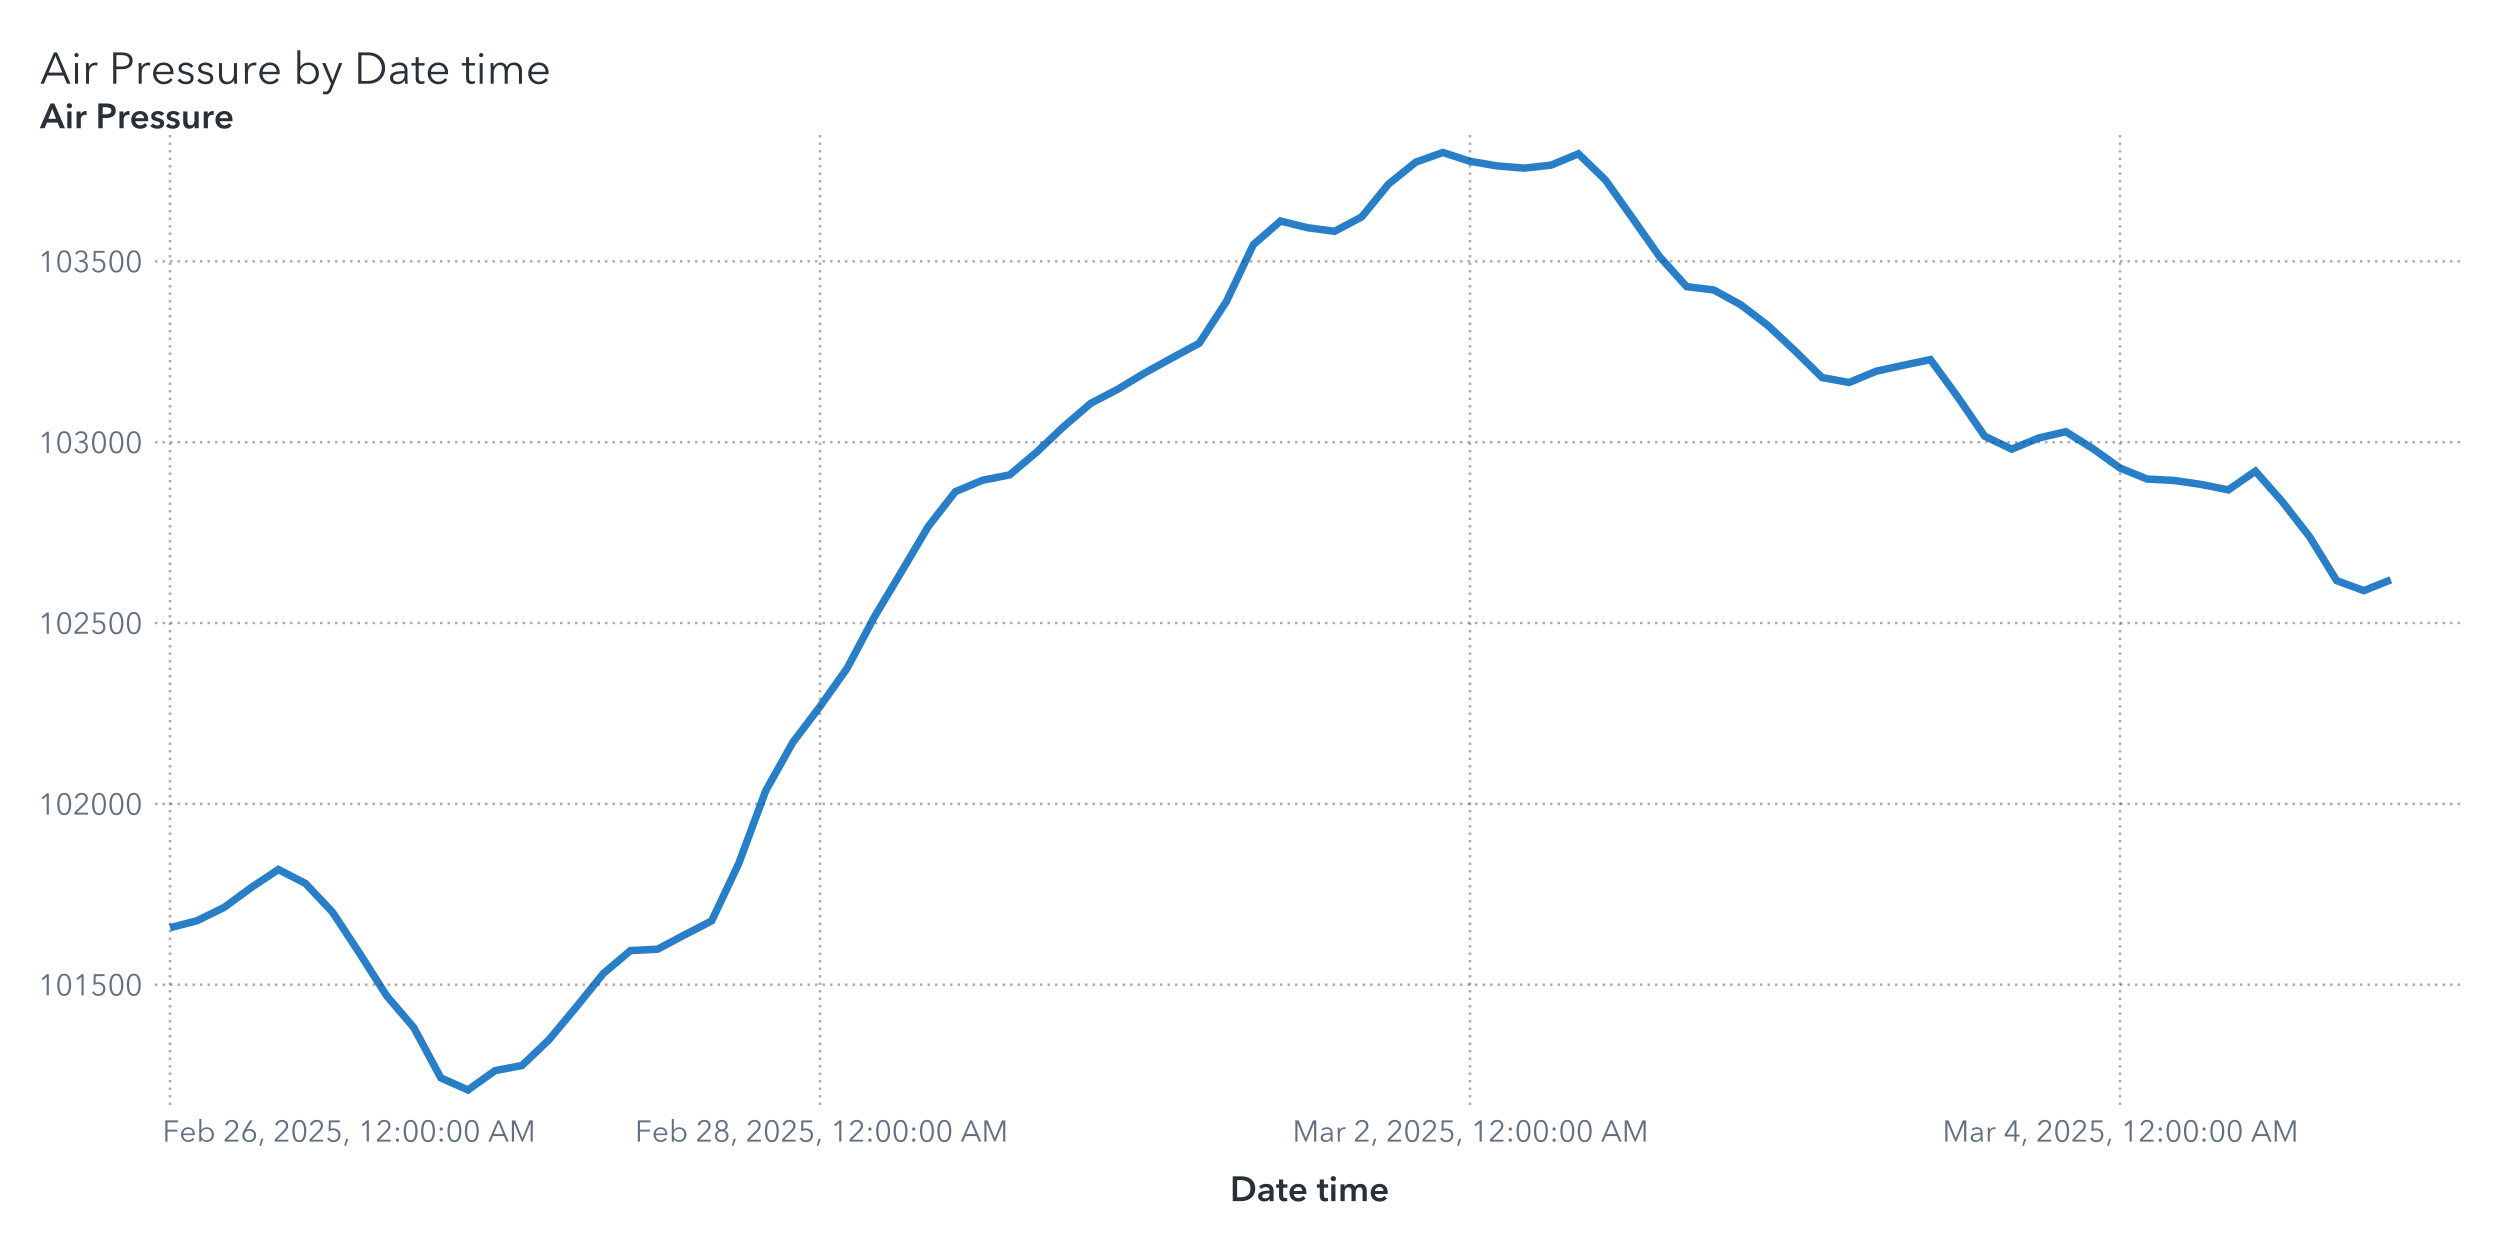
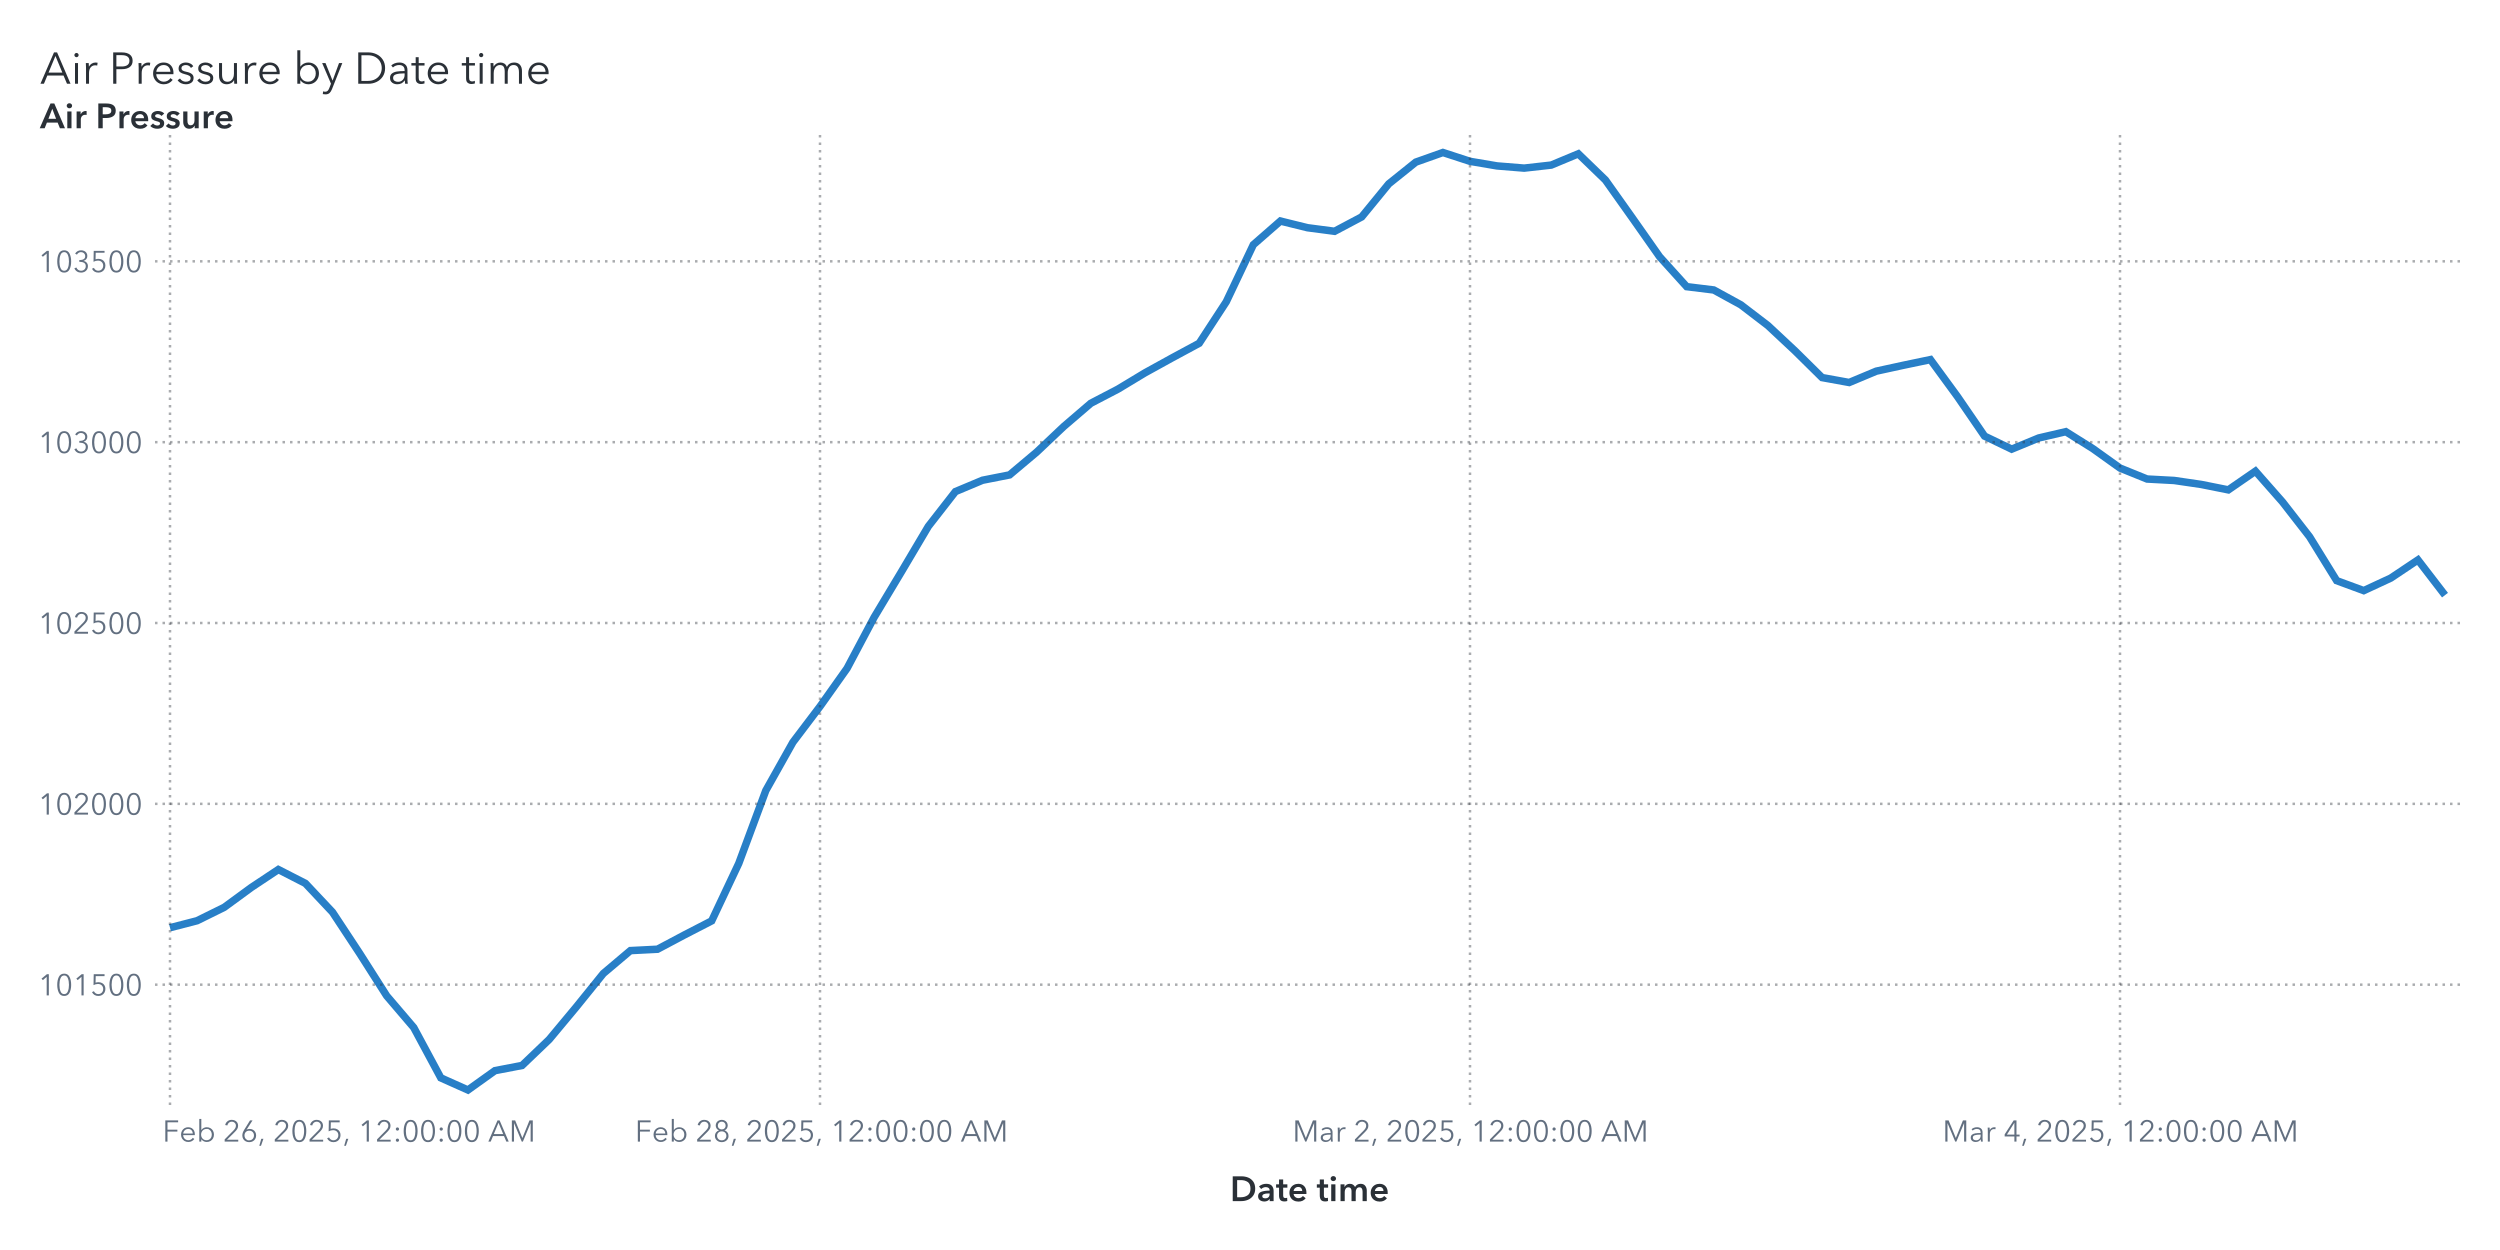
<svg xmlns="http://www.w3.org/2000/svg" xmlns:xlink="http://www.w3.org/1999/xlink" version="1.1" width="1000" height="500" viewBox="0 0 1000 500">
  <rect x="0" y="0" width="1000" height="500" fill="#ffffff">
</rect>
  <g>
    <rect x="0" y="0" rx="5" ry="5" width="1000.0" height="500.0" fill="#ffffff" opacity="0">
</rect>
    <rect x="0" y="0" rx="5" ry="5" width="1000.0" height="500.0" fill="#ffffff" opacity="0">
</rect>
    <rect x="0" y="0" rx="5" ry="5" width="1000.0" height="500.0" fill="#ffffff" opacity="0">
</rect>
    <rect x="0" y="0" rx="5" ry="5" width="1000.0" height="500.0" fill="#ffffff" opacity="0">
</rect>
    <g transform=" translate(16.0 -462.0)">
      <g transform="">
        <g fill="#2a3037" stroke="#2a3037" transform="translate(0 495.5) scale(0.0177 -0.0177)">
          <defs>
            <path id="g65/TT0" d="M89.0 0 L10.0 0 L316.0 708.0 L386.0 708.0 L690.0 0 L610.0 0 L532.0 186.0 L166.0 186.0 L89.0 0Z M193.0 252.0 L505.0 252.0 L349.0 628.0 L193.0 252.0Z">
</path>
          </defs>
          <use x="0" y="0" xlink:href="#g65/TT0" />
          <defs>
            <path id="g105/TT0" d="M125.0 600.0Q 106.0,600.0  91.5,614.0 T 77.0,648.0 Q 77.0,668.0  91.5,682.0 T 125.0,696.0 Q 144.0,696.0  158.5,682.0 T 173.0,648.0 Q 173.0,628.0  158.5,614.0 T 125.0,600.0 Z M159.0 0 L91.0 0 L91.0 468.0 L159.0 468.0 L159.0 0Z">
</path>
          </defs>
          <use x="700.0" y="0" xlink:href="#g105/TT0" />
          <defs>
            <path id="g114/TT0" d="M86.0 468.0 L151.0 468.0Q 155.0,418.0  155.0,388.0  L157.0 388.0Q 177.0,429.0  217.5,454.5 T 307.0,480.0 Q 334.0,480.0  352.0,475.0  L343.0 411.0Q 337.0,413.0  322.5,415.0 T 295.0,417.0 Q 236.0,417.0  197.0,372.5 T 158.0,240.0  L158.0 0 L90.0 0 L90.0 365.0Q 90.0,425.0  86.0,468.0 Z">
</path>
          </defs>
          <use x="950.0" y="0" xlink:href="#g114/TT0" />
          <defs>
            <path id="g80/TT0" d="M294.0 708.0Q 405.0,708.0  469.0,660.0 T 533.0,519.0 Q 533.0,426.0  468.0,377.5 T 292.0,329.0  L166.0 329.0 L166.0 0 L94.0 0 L94.0 708.0 L294.0 708.0Z M288.0 390.0Q 372.0,390.0  416.5,423.0 T 461.0,519.0 Q 461.0,583.0  416.5,614.5 T 288.0,646.0  L166.0 646.0 L166.0 390.0 L288.0 390.0Z">
</path>
          </defs>
          <use x="1560.0" y="0" xlink:href="#g80/TT0" />
          <use x="2140.0" y="0" xlink:href="#g114/TT0" />
          <defs>
            <path id="g101/TT0" d="M515.0 216.0 L127.0 216.0Q 128.0,169.0  150.5,130.5 T 212.0,69.0 T 298.0,46.0 Q 347.0,46.0  387.0,69.5 T 448.0,127.0  L499.0 87.0Q 421.0,-12.0  298.0,-12.0 Q 229.0,-12.0  174.0,20.0 T 87.5,108.0 T 56.0,234.0 Q 56.0,303.0  87.0,359.5 T 172.0,448.0 T 292.0,480.0 Q 363.0,480.0  413.5,449.5 T 490.0,366.0 T 516.0,248.0 Q 516.0,228.0  515.0,216.0 Z M292.0 423.0Q 248.0,423.0  211.5,402.0 T 153.0,345.5 T 128.0,270.0  L447.0 270.0Q 444.0,338.0  403.5,380.5 T 292.0,423.0 Z">
</path>
          </defs>
          <use x="2500.0" y="0" xlink:href="#g101/TT0" />
          <defs>
            <path id="g115/TT0" d="M224.0 423.0Q 183.0,423.0  154.0,404.5 T 125.0,350.0 Q 125.0,318.0  151.0,300.0 T 237.0,270.0 Q 320.0,253.0  359.5,220.0 T 399.0,133.0 Q 399.0,59.0  347.5,23.5 T 223.0,-12.0 Q 167.0,-12.0  118.0,11.0 T 38.0,79.0  L92.0 119.0Q 111.0,87.0  146.5,66.5 T 222.0,46.0 Q 270.0,46.0  301.0,65.5 T 332.0,128.0 Q 332.0,163.0  299.5,182.0 T 194.0,218.0 Q 136.0,232.0  98.0,258.5 T 60.0,344.0 Q 60.0,411.0  108.5,445.5 T 227.0,480.0 Q 277.0,480.0  323.0,457.5 T 391.0,396.0  L339.0 357.0Q 324.0,387.0  293.0,405.0 T 224.0,423.0 Z">
</path>
          </defs>
          <use x="3072.0" y="0" xlink:href="#g115/TT0" />
          <use x="3516.0" y="0" xlink:href="#g115/TT0" />
          <defs>
            <path id="g117/TT0" d="M426.0 80.0 L424.0 80.0Q 405.0,40.0  359.5,14.0 T 264.0,-12.0 Q 177.0,-12.0  131.5,40.0 T 86.0,181.0  L86.0 468.0 L154.0 468.0 L154.0 209.0Q 154.0,130.0  182.5,87.5 T 281.0,45.0 Q 319.0,45.0  351.0,65.5 T 403.0,127.0 T 423.0,228.0  L423.0 468.0 L491.0 468.0 L491.0 103.0Q 491.0,43.0  495.0,0  L430.0 0Q 426.0,50.0  426.0,80.0 Z">
</path>
          </defs>
          <use x="3960.0" y="0" xlink:href="#g117/TT0" />
          <use x="4541.0" y="0" xlink:href="#g114/TT0" />
          <use x="4901.0" y="0" xlink:href="#g101/TT0" />
          <defs>
            <path id="g98/TT0" d="M160.0 0 L92.0 0 L92.0 756.0 L160.0 756.0 L160.0 387.0 L162.0 387.0Q 191.0,431.0  239.0,455.5 T 339.0,480.0 Q 410.0,480.0  465.5,447.5 T 551.0,359.0 T 581.0,234.0 Q 581.0,165.0  551.0,109.0 T 465.5,20.5 T 339.0,-12.0 Q 287.0,-12.0  239.0,12.0 T 162.0,79.0  L160.0 79.0 L160.0 0Z M332.0 423.0Q 280.0,423.0  239.0,398.0 T 175.0,330.0 T 152.0,234.0 Q 152.0,181.0  175.0,138.0 T 239.0,70.5 T 332.0,46.0 Q 387.0,46.0  427.0,71.0 T 488.0,138.5 T 509.0,234.0 Q 509.0,287.0  488.0,330.0 T 427.0,398.0 T 387.0,423.0 Z">
</path>
          </defs>
          <use x="5723.0" y="0" xlink:href="#g98/TT0" />
          <defs>
            <path id="g121/TT0" d="M253.0 73.0 L398.0 468.0 L472.0 468.0 L239.0 -121.0Q 216.0,-180.0  182.5,-210.0 T 92.0,-240.0 Q 61.0,-240.0  31.0,-234.0  L38.0 -172.0Q 62.0,-180.0  88.0,-180.0 Q 121.0,-180.0  141.5,-159.5 T 178.0,-97.0  L216.0 1.0 L16.0 468.0 L92.0 468.0 L251.0 73.0 L253.0 73.0Z">
</path>
          </defs>
          <use x="6360.0" y="0" xlink:href="#g121/TT0" />
          <defs>
            <path id="g68/TT0" d="M329.0 708.0Q 421.0,708.0  507.0,667.5 T 647.0,546.5 T 701.0,354.0 Q 701.0,242.0  647.0,161.5 T 507.0,40.5 T 329.0,0  L94.0 0 L94.0 708.0 L329.0 708.0Z M309.0 64.0Q 411.0,64.0  482.5,105.0 T 589.5,212.0 T 625.0,354.0 Q 625.0,430.0  589.5,496.0 T 482.5,603.0 T 309.0,644.0  L166.0 644.0 L166.0 64.0 L309.0 64.0Z">
</path>
          </defs>
          <use x="7098.0" y="0" xlink:href="#g68/TT0" />
          <defs>
            <path id="g97/TT0" d="M260.0 423.0Q 220.0,423.0  183.0,408.0 T 121.0,368.0  L83.0 413.0Q 113.0,443.0  161.0,461.5 T 267.0,480.0 Q 347.0,480.0  398.0,436.0 T 449.0,310.0  L449.0 105.0Q 449.0,42.0  457.0,0  L396.0 0Q 389.0,40.0  389.0,76.0  L387.0 76.0Q 355.0,30.0  314.5,9.0 T 217.0,-12.0 Q 178.0,-12.0  141.0,2.5 T 79.5,49.0 T 55.0,130.0 Q 55.0,198.0  99.0,232.0 T 212.5,276.5 T 385.0,287.0  L385.0 302.0Q 385.0,362.0  353.0,392.5 T 260.0,423.0 Z M125.0 133.0Q 125.0,87.0  157.0,65.5 T 235.0,44.0 Q 304.0,44.0  344.5,89.0 T 385.0,199.0  L385.0 234.0 L365.0 234.0Q 259.0,234.0  192.0,213.5 T 125.0,133.0 Z">
</path>
          </defs>
          <use x="7855.0" y="0" xlink:href="#g97/TT0" />
          <defs>
            <path id="g116/TT0" d="M169.0 411.0 L169.0 138.0Q 169.0,89.0  187.0,70.5 T 239.0,52.0 Q 268.0,52.0  298.0,67.0  L301.0 8.0Q 264.0,-6.0  221.0,-6.0 Q 173.0,-6.0  137.0,22.0 T 101.0,119.0  L101.0 411.0 L4.0 411.0 L4.0 468.0 L101.0 468.0 L101.0 600.0 L169.0 600.0 L169.0 468.0 L301.0 468.0 L301.0 411.0 L169.0 411.0Z">
</path>
          </defs>
          <use x="8389.0" y="0" xlink:href="#g116/TT0" />
          <use x="8706.0" y="0" xlink:href="#g101/TT0" />
          <use x="9528.0" y="0" xlink:href="#g116/TT0" />
          <use x="9845.0" y="0" xlink:href="#g105/TT0" />
          <defs>
            <path id="g109/TT0" d="M311.0 480.0Q 356.0,480.0  395.0,458.0 T 455.0,381.0 Q 479.0,429.0  521.0,454.5 T 619.0,480.0 Q 706.0,480.0  751.5,428.0 T 797.0,287.0  L797.0 0 L729.0 0 L729.0 259.0Q 729.0,423.0  608.0,423.0 Q 540.0,423.0  507.5,372.5 T 475.0,249.0  L475.0 0 L407.0 0 L407.0 273.0Q 407.0,347.0  382.5,385.0 T 294.0,423.0 Q 260.0,423.0  228.5,402.5 T 177.5,340.5 T 158.0,240.0  L158.0 0 L90.0 0 L90.0 365.0Q 90.0,425.0  86.0,468.0  L151.0 468.0Q 155.0,418.0  155.0,388.0  L157.0 388.0Q 178.0,429.0  219.5,454.5 T 311.0,480.0 Z">
</path>
          </defs>
          <use x="10095.0" y="0" xlink:href="#g109/TT0" />
          <use x="10978.0" y="0" xlink:href="#g101/TT0" />
        </g>
        <text x="0" y="495.5" font-size="13.3pt" font-family="Avenir Next for SAS" fill="#2a3037" opacity="0">
Air Pressure by Date time</text>
      </g>
    </g>
    <g transform=" translate(16.0 -16.0)">
      <defs>
        <clipPath id="ClipPath0">
          <rect x="46" y="68" width="925" height="390">
</rect>
        </clipPath>
      </defs>
      <g clip-path="url(#ClipPath0)">
        <defs>
          <clipPath id="ClipPath1">
            <rect x="46" y="70" width="923" height="388">
</rect>
          </clipPath>
        </defs>
        <g clip-path="url(#ClipPath1)">
-           <polyline id="Polyline_6" points="52.0,387.09  62.83,384.29  73.67,378.94  84.5,371.01  95.33,363.81  106.17,369.36  117.0,380.87  127.83,397.3  138.67,414.33  149.5,427.02  160.33,447.15  171.17,452.0  182.0,444.26  192.83,442.18  203.67,431.8  214.5,418.8  225.33,405.4  236.17,396.24  247.0,395.69  257.83,389.94  268.67,384.35  279.5,361.38  290.33,332.21  301.17,312.89  312.0,298.59  322.83,283.33  333.67,262.89  344.5,244.83  355.33,226.55  366.17,212.64  377.0,208.1  387.83,205.96  398.67,196.84  409.5,186.6  420.33,177.31  431.17,171.66  442.0,165.13  452.83,159.16  463.67,153.31  474.5,136.72  485.33,113.89  496.17,104.42  507.0,107.09  517.83,108.52  528.67,102.77  539.5,89.54  550.33,80.85  561.17,77.0  572.0,80.53  582.83,82.37  593.67,83.25  604.5,82.03  615.33,77.52  626.17,88.01  637.0,103.26  647.83,118.67  658.67,130.66  669.5,131.99  680.33,137.92  691.17,146.22  702.0,156.34  712.83,167.03  723.67,169.0  734.5,164.47  745.33,162.11  756.17,159.84  767.0,174.65  777.83,190.45  788.67,195.66  799.5,191.19  810.33,188.67  821.17,195.47  832.0,203.22  842.83,207.61  853.67,208.19  864.5,209.78  875.33,211.95  886.17,204.47  897.0,216.77  907.83,230.7  918.67,248.26  929.5,252.25  940.33,247.93 " fill="none" stroke="#287fc7" stroke-width="3.0">
+           <polyline id="Polyline_6" points="52.0,387.09  62.83,384.29  73.67,378.94  84.5,371.01  95.33,363.81  106.17,369.36  117.0,380.87  127.83,397.3  138.67,414.33  149.5,427.02  160.33,447.15  171.17,452.0  182.0,444.26  192.83,442.18  203.67,431.8  214.5,418.8  225.33,405.4  236.17,396.24  247.0,395.69  257.83,389.94  268.67,384.35  279.5,361.38  290.33,332.21  301.17,312.89  312.0,298.59  322.83,283.33  333.67,262.89  344.5,244.83  355.33,226.55  366.17,212.64  377.0,208.1  387.83,205.96  398.67,196.84  409.5,186.6  420.33,177.31  431.17,171.66  442.0,165.13  452.83,159.16  463.67,153.31  474.5,136.72  485.33,113.89  496.17,104.42  507.0,107.09  517.83,108.52  528.67,102.77  539.5,89.54  550.33,80.85  561.17,77.0  572.0,80.53  582.83,82.37  593.67,83.25  604.5,82.03  615.33,77.52  626.17,88.01  637.0,103.26  647.83,118.67  658.67,130.66  669.5,131.99  680.33,137.92  691.17,146.22  702.0,156.34  712.83,167.03  723.67,169.0  734.5,164.47  745.33,162.11  756.17,159.84  767.0,174.65  777.83,190.45  788.67,195.66  799.5,191.19  810.33,188.67  821.17,195.47  832.0,203.22  842.83,207.61  853.67,208.19  864.5,209.78  875.33,211.95  886.17,204.47  897.0,216.77  907.83,230.7  918.67,248.26  929.5,252.25  940.33,247.22  951.17,239.97  962.0,254.06 " fill="none" stroke="#287fc7" stroke-width="3.0">
</polyline>
        </g>
        <path d="M46.0 409.87L969.0 409.87" stroke="#2a3037" stroke-dasharray="1,2" fill="none" opacity="0.4">
</path>
        <path d="M46.0 337.54L969.0 337.54" stroke="#2a3037" stroke-dasharray="1,2" fill="none" opacity="0.4">
</path>
        <path d="M46.0 265.2L969.0 265.2" stroke="#2a3037" stroke-dasharray="1,2" fill="none" opacity="0.4">
</path>
        <path d="M46.0 192.87L969.0 192.87" stroke="#2a3037" stroke-dasharray="1,2" fill="none" opacity="0.4">
</path>
        <path d="M46.0 120.53L969.0 120.53" stroke="#2a3037" stroke-dasharray="1,2" fill="none" opacity="0.4">
</path>
        <path d="M52.0 458.0L52.0 70.0" stroke="#2a3037" stroke-dasharray="1,2" fill="none" opacity="0.4">
</path>
        <path d="M312.0 458.0L312.0 70.0" stroke="#2a3037" stroke-dasharray="1,2" fill="none" opacity="0.4">
</path>
        <path d="M572.0 458.0L572.0 70.0" stroke="#2a3037" stroke-dasharray="1,2" fill="none" opacity="0.4">
</path>
        <path d="M832.0 458.0L832.0 70.0" stroke="#2a3037" stroke-dasharray="1,2" fill="none" opacity="0.4">
</path>
      </g>
      <defs>
        <clipPath id="ClipPath2">
          <rect x="0" y="71" width="46" height="387">
</rect>
        </clipPath>
      </defs>
      <g clip-path="url(#ClipPath2)">
        <g fill="#626f80" stroke="#626f80" transform="translate(-0.76 414.17) scale(0.012 -0.012)">
          <defs>
            <path id="g49/TT0" d="M358.0 0 L286.0 0 L286.0 619.0 L158.0 510.0 L114.0 560.0 L294.0 708.0 L358.0 708.0 L358.0 0Z">
</path>
          </defs>
          <use x="0" y="0" xlink:href="#g49/TT0" />
          <defs>
            <path id="g48/TT0" d="M522.0 353.0Q 522.0,195.0  467.0,88.5 T 290.0,-18.0 Q 167.0,-18.0  112.5,88.5 T 58.0,353.0 Q 58.0,512.0  112.5,619.0 T 290.0,726.0 Q 412.0,726.0  467.0,618.5 T 522.0,353.0 Z M131.0 353.0Q 131.0,226.0  167.5,135.0 T 290.0,44.0 Q 375.0,44.0  412.0,135.5 T 449.0,353.0 Q 449.0,480.0  412.0,572.5 T 290.0,665.0 Q 204.0,665.0  167.5,573.0 T 131.0,353.0 Z">
</path>
          </defs>
          <use x="580.0" y="0" xlink:href="#g48/TT0" />
          <use x="1160.0" y="0" xlink:href="#g49/TT0" />
          <defs>
            <path id="g53/TT0" d="M180.0 644.0 L175.0 425.0Q 219.0,441.0  273.0,441.0 Q 339.0,441.0  391.5,413.0 T 473.5,334.5 T 503.0,219.0 Q 503.0,151.0  473.5,97.0 T 390.5,12.5 T 268.0,-18.0 Q 194.0,-18.0  140.0,16.0 T 56.0,111.0  L121.0 140.0Q 140.0,96.0  179.0,70.0 T 264.0,44.0 Q 311.0,44.0  349.0,66.0 T 408.5,126.5 T 430.0,212.0 Q 430.0,289.0  380.5,335.5 T 254.0,382.0 Q 180.0,382.0  107.0,343.0  L114.0 708.0 L475.0 708.0 L475.0 644.0 L180.0 644.0Z">
</path>
          </defs>
          <use x="1740.0" y="0" xlink:href="#g53/TT0" />
          <use x="2320.0" y="0" xlink:href="#g48/TT0" />
          <use x="2900.0" y="0" xlink:href="#g48/TT0" />
        </g>
-         <text id="Text_91" x="41.0" y="414.17" font-size="9.0pt" font-family="Avenir Next for SAS" fill="#626f80" text-anchor="end" opacity="0">
+         <text id="Text_93" x="41.0" y="414.17" font-size="9.0pt" font-family="Avenir Next for SAS" fill="#626f80" text-anchor="end" opacity="0">
101500</text>
        <g fill="#626f80" stroke="#626f80" transform="translate(-0.76 341.84) scale(0.012 -0.012)">
          <use x="0" y="0" xlink:href="#g49/TT0" />
          <use x="580.0" y="0" xlink:href="#g48/TT0" />
          <defs>
            <path id="g50/TT0" d="M51.0 0 L51.0 75.0 L341.0 368.0Q 380.0,408.0  403.0,447.0 T 426.0,530.0 Q 426.0,590.0  385.5,627.5 T 286.0,665.0 Q 230.0,665.0  191.0,630.0 T 140.0,539.0  L69.0 553.0Q 84.0,629.0  144.0,677.5 T 286.0,726.0 Q 344.0,726.0  392.5,703.5 T 470.0,637.0 T 499.0,531.0 Q 499.0,469.0  470.0,421.5 T 384.0,317.0  L129.0 64.0 L504.0 64.0 L504.0 0 L51.0 0Z">
</path>
          </defs>
          <use x="1160.0" y="0" xlink:href="#g50/TT0" />
          <use x="1740.0" y="0" xlink:href="#g48/TT0" />
          <use x="2320.0" y="0" xlink:href="#g48/TT0" />
          <use x="2900.0" y="0" xlink:href="#g48/TT0" />
        </g>
-         <text id="Text_92" x="41.0" y="341.84" font-size="9.0pt" font-family="Avenir Next for SAS" fill="#626f80" text-anchor="end" opacity="0">
+         <text id="Text_94" x="41.0" y="341.84" font-size="9.0pt" font-family="Avenir Next for SAS" fill="#626f80" text-anchor="end" opacity="0">
102000</text>
        <g fill="#626f80" stroke="#626f80" transform="translate(-0.76 269.5) scale(0.012 -0.012)">
          <use x="0" y="0" xlink:href="#g49/TT0" />
          <use x="580.0" y="0" xlink:href="#g48/TT0" />
          <use x="1160.0" y="0" xlink:href="#g50/TT0" />
          <use x="1740.0" y="0" xlink:href="#g53/TT0" />
          <use x="2320.0" y="0" xlink:href="#g48/TT0" />
          <use x="2900.0" y="0" xlink:href="#g48/TT0" />
        </g>
-         <text id="Text_93" x="41.0" y="269.5" font-size="9.0pt" font-family="Avenir Next for SAS" fill="#626f80" text-anchor="end" opacity="0">
+         <text id="Text_95" x="41.0" y="269.5" font-size="9.0pt" font-family="Avenir Next for SAS" fill="#626f80" text-anchor="end" opacity="0">
102500</text>
        <g fill="#626f80" stroke="#626f80" transform="translate(-0.76 197.17) scale(0.012 -0.012)">
          <use x="0" y="0" xlink:href="#g49/TT0" />
          <use x="580.0" y="0" xlink:href="#g48/TT0" />
          <defs>
            <path id="g51/TT0" d="M245.0 402.0Q 319.0,402.0  364.5,433.5 T 410.0,532.0 Q 410.0,590.0  369.0,627.5 T 270.0,665.0 Q 226.0,665.0  191.0,643.5 T 135.0,582.0  L74.0 614.0Q 106.0,670.0  157.0,698.0 T 274.0,726.0 Q 331.0,726.0  378.0,703.5 T 453.0,638.0 T 481.0,536.0 Q 481.0,475.0  446.5,432.0 T 358.0,374.0  L358.0 372.0Q 421.0,359.0  461.0,312.0 T 501.0,196.0 Q 501.0,131.0  470.0,82.5 T 387.0,8.0 T 273.0,-18.0 Q 196.0,-18.0  137.5,19.5 T 49.0,127.0  L117.0 152.0Q 135.0,102.0  177.0,73.0 T 273.0,44.0 Q 314.0,44.0  350.0,62.5 T 407.5,115.5 T 429.0,196.0 Q 429.0,271.0  376.0,305.5 T 245.0,340.0  L214.0 340.0 L214.0 402.0 L245.0 402.0Z">
</path>
          </defs>
          <use x="1160.0" y="0" xlink:href="#g51/TT0" />
          <use x="1740.0" y="0" xlink:href="#g48/TT0" />
          <use x="2320.0" y="0" xlink:href="#g48/TT0" />
          <use x="2900.0" y="0" xlink:href="#g48/TT0" />
        </g>
-         <text id="Text_94" x="41.0" y="197.17" font-size="9.0pt" font-family="Avenir Next for SAS" fill="#626f80" text-anchor="end" opacity="0">
+         <text id="Text_96" x="41.0" y="197.17" font-size="9.0pt" font-family="Avenir Next for SAS" fill="#626f80" text-anchor="end" opacity="0">
103000</text>
        <g fill="#626f80" stroke="#626f80" transform="translate(-0.76 124.83) scale(0.012 -0.012)">
          <use x="0" y="0" xlink:href="#g49/TT0" />
          <use x="580.0" y="0" xlink:href="#g48/TT0" />
          <use x="1160.0" y="0" xlink:href="#g51/TT0" />
          <use x="1740.0" y="0" xlink:href="#g53/TT0" />
          <use x="2320.0" y="0" xlink:href="#g48/TT0" />
          <use x="2900.0" y="0" xlink:href="#g48/TT0" />
        </g>
-         <text id="Text_95" x="41.0" y="124.83" font-size="9.0pt" font-family="Avenir Next for SAS" fill="#626f80" text-anchor="end" opacity="0">
+         <text id="Text_97" x="41.0" y="124.83" font-size="9.0pt" font-family="Avenir Next for SAS" fill="#626f80" text-anchor="end" opacity="0">
103500</text>
      </g>
      <g fill="#2a3037" stroke="#2a3037" transform="translate(0 67.31) scale(0.014 -0.014)">
        <defs>
          <path id="g65/TT1" d="M300.0 708.0 L409.0 708.0 L714.0 0 L570.0 0 L504.0 162.0 L197.0 162.0 L133.0 0 L-8.0 0 L300.0 708.0Z M460.0 270.0 L351.0 558.0 L240.0 270.0 L460.0 270.0Z">
</path>
        </defs>
        <use x="0" y="0" xlink:href="#g65/TT1" />
        <defs>
          <path id="g105/TT1" d="M133.0 715.0Q 166.0,715.0  188.5,694.5 T 211.0,643.0 Q 211.0,612.0  188.5,591.5 T 133.0,571.0 Q 101.0,571.0  79.0,592.5 T 57.0,643.0 Q 57.0,672.0  79.0,693.5 T 133.0,715.0 Z M74.0 480.0 L194.0 480.0 L194.0 0 L74.0 0 L74.0 480.0Z">
</path>
        </defs>
        <use x="706.0" y="0" xlink:href="#g105/TT1" />
        <defs>
          <path id="g114/TT1" d="M187.0 480.0 L187.0 400.0 L189.0 400.0Q 209.0,443.0  246.0,468.5 T 329.0,494.0 Q 346.0,494.0  358.0,491.0  L358.0 381.0Q 338.0,386.0  321.0,386.0 Q 272.0,386.0  243.0,363.0 T 203.0,310.5 T 192.0,257.0  L192.0 0 L72.0 0 L72.0 480.0 L187.0 480.0Z">
</path>
        </defs>
        <use x="974.0" y="0" xlink:href="#g114/TT1" />
        <defs>
          <path id="g80/TT1" d="M309.0 708.0Q 576.0,708.0  576.0,503.0 Q 576.0,393.0  500.0,343.0 T 301.0,293.0  L204.0 293.0 L204.0 0 L78.0 0 L78.0 708.0 L309.0 708.0Z M449.0 503.0Q 449.0,560.0  407.5,581.0 T 296.0,602.0  L204.0 602.0 L204.0 399.0 L292.0 399.0Q 363.0,399.0  406.0,422.0 T 449.0,503.0 Z">
</path>
        </defs>
        <use x="1588.0" y="0" xlink:href="#g80/TT1" />
        <use x="2198.0" y="0" xlink:href="#g114/TT1" />
        <defs>
          <path id="g101/TT1" d="M529.0 202.0 L164.0 202.0Q 168.0,152.0  208.0,118.0 T 301.0,84.0 Q 384.0,84.0  428.0,146.0  L508.0 82.0Q 437.0,-14.0  302.0,-14.0 Q 228.0,-14.0  169.5,16.5 T 77.5,104.0 T 44.0,237.0 Q 44.0,313.0  77.0,371.5 T 168.0,462.0 T 298.0,494.0 Q 402.0,494.0  466.0,427.0 T 530.0,234.0 Q 530.0,213.0  529.0,202.0 Z M297.0 404.0Q 244.0,404.0  206.0,371.0 T 164.0,288.0  L410.0 288.0Q 410.0,338.0  381.0,371.0 T 297.0,404.0 Z">
</path>
        </defs>
        <use x="2562.0" y="0" xlink:href="#g101/TT1" />
        <defs>
          <path id="g115/TT1" d="M230.0 404.0Q 198.0,404.0  175.5,391.0 T 153.0,352.0 Q 153.0,327.0  176.0,315.0 T 257.0,289.0 Q 325.0,273.0  368.5,241.0 T 412.0,146.0 Q 412.0,64.0  355.5,25.0 T 212.0,-14.0 Q 155.0,-14.0  102.0,7.0 T 15.0,65.0  L94.0 139.0Q 114.0,112.0  146.5,95.5 T 217.0,79.0 Q 248.0,79.0  271.0,93.0 T 294.0,136.0 Q 294.0,164.0  269.5,177.5 T 184.0,205.0 Q 119.0,221.0  80.5,250.5 T 42.0,341.0 Q 42.0,416.0  98.0,455.0 T 233.0,494.0 Q 287.0,494.0  336.0,475.0 T 413.0,421.0  L335.0 352.0Q 318.0,374.0  290.0,389.0 T 230.0,404.0 Z">
</path>
        </defs>
        <use x="3136.0" y="0" xlink:href="#g115/TT1" />
        <use x="3580.0" y="0" xlink:href="#g115/TT1" />
        <defs>
          <path id="g117/TT1" d="M396.0 0 L396.0 77.0 L394.0 77.0Q 377.0,39.0  336.5,12.5 T 245.0,-14.0 Q 157.0,-14.0  112.5,42.5 T 68.0,180.0  L68.0 480.0 L188.0 480.0 L188.0 214.0Q 188.0,86.0  278.0,86.0 Q 332.0,86.0  361.0,124.5 T 390.0,216.0  L390.0 480.0 L510.0 480.0 L510.0 0 L396.0 0Z">
</path>
        </defs>
        <use x="4024.0" y="0" xlink:href="#g117/TT1" />
        <use x="4606.0" y="0" xlink:href="#g114/TT1" />
        <use x="4970.0" y="0" xlink:href="#g101/TT1" />
      </g>
-       <text id="Text_96" x="0" y="67.31" font-size="10.5pt" font-family="Avenir Next for SAS" font-weight="bold" fill="#2a3037" text-anchor="start" opacity="0">
+       <text id="Text_98" x="0" y="67.31" font-size="10.5pt" font-family="Avenir Next for SAS" font-weight="bold" fill="#2a3037" text-anchor="start" opacity="0">
Air Pressure</text>
      <defs>
        <clipPath id="ClipPath3">
          <rect x="46" y="458" width="922" height="42">
</rect>
        </clipPath>
      </defs>
      <g clip-path="url(#ClipPath3)">
        <g fill="#626f80" stroke="#626f80" transform="translate(49.0 472.65) scale(0.012 -0.012)">
          <defs>
            <path id="g70/TT0" d="M166.0 0 L94.0 0 L94.0 708.0 L521.0 708.0 L521.0 644.0 L166.0 644.0 L166.0 398.0 L496.0 398.0 L496.0 335.0 L166.0 335.0 L166.0 0Z">
</path>
          </defs>
          <use x="0" y="0" xlink:href="#g70/TT0" />
          <use x="562.0" y="0" xlink:href="#g101/TT0" />
          <use x="1134.0" y="0" xlink:href="#g98/TT0" />
          <use x="2021.0" y="0" xlink:href="#g50/TT0" />
          <defs>
            <path id="g54/TT0" d="M203.0 397.0Q 218.0,409.0  247.0,416.0 T 304.0,423.0 Q 365.0,423.0  414.5,395.5 T 492.0,318.0 T 520.0,205.0 Q 520.0,140.0  490.5,89.5 T 408.5,10.5 T 290.0,-18.0 Q 224.0,-18.0  171.5,10.5 T 89.5,89.5 T 60.0,205.0 Q 60.0,255.0  77.0,301.5 T 124.0,397.0  L317.0 708.0 L400.0 708.0 L201.0 399.0 L203.0 397.0Z M290.0 43.0Q 336.0,43.0  372.0,64.0 T 428.0,122.0 T 448.0,205.0 Q 448.0,275.0  405.0,320.0 T 290.0,365.0 Q 218.0,365.0  175.0,320.0 T 132.0,205.0 Q 132.0,159.0  152.0,122.0 T 208.0,64.0 T 244.0,43.0 Z">
</path>
          </defs>
          <use x="2601.0" y="0" xlink:href="#g54/TT0" />
          <defs>
            <path id="g44/TT0" d="M102.0 -140.0 L45.0 -140.0 L112.0 95.0 L183.0 95.0 L102.0 -140.0Z">
</path>
          </defs>
          <use x="3181.0" y="0" xlink:href="#g44/TT0" />
          <use x="3691.0" y="0" xlink:href="#g50/TT0" />
          <use x="4271.0" y="0" xlink:href="#g48/TT0" />
          <use x="4851.0" y="0" xlink:href="#g50/TT0" />
          <use x="5431.0" y="0" xlink:href="#g53/TT0" />
          <use x="6011.0" y="0" xlink:href="#g44/TT0" />
          <use x="6521.0" y="0" xlink:href="#g49/TT0" />
          <use x="7101.0" y="0" xlink:href="#g50/TT0" />
          <defs>
            <path id="g58/TT0" d="M150.0 366.0Q 127.0,366.0  111.5,382.0 T 96.0,420.0 Q 96.0,442.0  111.5,458.0 T 150.0,474.0 Q 173.0,474.0  188.5,458.0 T 204.0,420.0 Q 204.0,398.0  188.5,382.0 T 150.0,366.0 Z M150.0 -6.0Q 127.0,-6.0  111.5,10.0 T 96.0,48.0 Q 96.0,70.0  111.5,86.0 T 150.0,102.0 Q 173.0,102.0  188.5,86.0 T 204.0,48.0 Q 204.0,26.0  188.5,10.0 T 150.0,-6.0 Z">
</path>
          </defs>
          <use x="7681.0" y="0" xlink:href="#g58/TT0" />
          <use x="7981.0" y="0" xlink:href="#g48/TT0" />
          <use x="8561.0" y="0" xlink:href="#g48/TT0" />
          <use x="9141.0" y="0" xlink:href="#g58/TT0" />
          <use x="9441.0" y="0" xlink:href="#g48/TT0" />
          <use x="10021.0" y="0" xlink:href="#g48/TT0" />
          <use x="10851.0" y="0" xlink:href="#g65/TT0" />
          <defs>
            <path id="g77/TT0" d="M444.0 122.0 L445.0 122.0 L682.0 708.0 L792.0 708.0 L792.0 0 L720.0 0 L720.0 615.0 L718.0 615.0 L462.0 0 L424.0 0 L168.0 615.0 L166.0 615.0 L166.0 0 L94.0 0 L94.0 708.0 L204.0 708.0 L444.0 122.0Z">
</path>
          </defs>
          <use x="11551.0" y="0" xlink:href="#g77/TT0" />
        </g>
-         <text id="Text_98" x="123.0" y="472.65" font-size="9.0pt" font-family="Avenir Next for SAS" fill="#626f80" text-anchor="middle" opacity="0">
+         <text id="Text_100" x="123.0" y="472.65" font-size="9.0pt" font-family="Avenir Next for SAS" fill="#626f80" text-anchor="middle" opacity="0">
Feb 26, 2025, 12:00:00 AM</text>
        <g fill="#626f80" stroke="#626f80" transform="translate(238.0 472.65) scale(0.012 -0.012)">
          <use x="0" y="0" xlink:href="#g70/TT0" />
          <use x="562.0" y="0" xlink:href="#g101/TT0" />
          <use x="1134.0" y="0" xlink:href="#g98/TT0" />
          <use x="2021.0" y="0" xlink:href="#g50/TT0" />
          <defs>
            <path id="g56/TT0" d="M517.0 186.0Q 517.0,126.0  486.0,79.5 T 403.0,7.5 T 290.0,-18.0 Q 229.0,-18.0  177.0,7.5 T 94.0,79.5 T 63.0,186.0 Q 63.0,256.0  100.5,306.5 T 197.0,375.0  L197.0 377.0Q 150.0,393.0  120.0,437.5 T 90.0,537.0 Q 90.0,593.0  117.0,636.0 T 190.0,702.5 T 290.0,726.0 Q 344.0,726.0  390.0,702.5 T 463.0,636.0 T 490.0,537.0 Q 490.0,482.0  460.0,437.5 T 383.0,377.0  L383.0 375.0Q 442.0,358.0  479.5,307.0 T 517.0,186.0 Z M290.0 406.0Q 345.0,406.0  382.5,442.0 T 420.0,533.0 Q 420.0,590.0  383.0,627.5 T 290.0,665.0 Q 234.0,665.0  197.0,627.5 T 160.0,533.0 Q 160.0,478.0  197.5,442.0 T 290.0,406.0 Z M290.0 43.0Q 359.0,43.0  402.0,86.0 T 445.0,194.0 Q 445.0,258.0  402.0,300.0 T 290.0,342.0 Q 221.0,342.0  178.0,300.0 T 135.0,194.0 Q 135.0,129.0  178.0,86.0 T 290.0,43.0 Z">
</path>
          </defs>
          <use x="2601.0" y="0" xlink:href="#g56/TT0" />
          <use x="3181.0" y="0" xlink:href="#g44/TT0" />
          <use x="3691.0" y="0" xlink:href="#g50/TT0" />
          <use x="4271.0" y="0" xlink:href="#g48/TT0" />
          <use x="4851.0" y="0" xlink:href="#g50/TT0" />
          <use x="5431.0" y="0" xlink:href="#g53/TT0" />
          <use x="6011.0" y="0" xlink:href="#g44/TT0" />
          <use x="6521.0" y="0" xlink:href="#g49/TT0" />
          <use x="7101.0" y="0" xlink:href="#g50/TT0" />
          <use x="7681.0" y="0" xlink:href="#g58/TT0" />
          <use x="7981.0" y="0" xlink:href="#g48/TT0" />
          <use x="8561.0" y="0" xlink:href="#g48/TT0" />
          <use x="9141.0" y="0" xlink:href="#g58/TT0" />
          <use x="9441.0" y="0" xlink:href="#g48/TT0" />
          <use x="10021.0" y="0" xlink:href="#g48/TT0" />
          <use x="10851.0" y="0" xlink:href="#g65/TT0" />
          <use x="11551.0" y="0" xlink:href="#g77/TT0" />
        </g>
-         <text id="Text_99" x="312.0" y="472.65" font-size="9.0pt" font-family="Avenir Next for SAS" fill="#626f80" text-anchor="middle" opacity="0">
+         <text id="Text_101" x="312.0" y="472.65" font-size="9.0pt" font-family="Avenir Next for SAS" fill="#626f80" text-anchor="middle" opacity="0">
Feb 28, 2025, 12:00:00 AM</text>
        <g fill="#626f80" stroke="#626f80" transform="translate(501.0 472.65) scale(0.012 -0.012)">
          <use x="0" y="0" xlink:href="#g77/TT0" />
          <use x="886.0" y="0" xlink:href="#g97/TT0" />
          <use x="1420.0" y="0" xlink:href="#g114/TT0" />
          <use x="2030.0" y="0" xlink:href="#g50/TT0" />
          <use x="2610.0" y="0" xlink:href="#g44/TT0" />
          <use x="3120.0" y="0" xlink:href="#g50/TT0" />
          <use x="3700.0" y="0" xlink:href="#g48/TT0" />
          <use x="4280.0" y="0" xlink:href="#g50/TT0" />
          <use x="4860.0" y="0" xlink:href="#g53/TT0" />
          <use x="5440.0" y="0" xlink:href="#g44/TT0" />
          <use x="5950.0" y="0" xlink:href="#g49/TT0" />
          <use x="6530.0" y="0" xlink:href="#g50/TT0" />
          <use x="7110.0" y="0" xlink:href="#g58/TT0" />
          <use x="7410.0" y="0" xlink:href="#g48/TT0" />
          <use x="7990.0" y="0" xlink:href="#g48/TT0" />
          <use x="8570.0" y="0" xlink:href="#g58/TT0" />
          <use x="8870.0" y="0" xlink:href="#g48/TT0" />
          <use x="9450.0" y="0" xlink:href="#g48/TT0" />
          <use x="10280.0" y="0" xlink:href="#g65/TT0" />
          <use x="10980.0" y="0" xlink:href="#g77/TT0" />
        </g>
-         <text id="Text_100" x="572.0" y="472.65" font-size="9.0pt" font-family="Avenir Next for SAS" fill="#626f80" text-anchor="middle" opacity="0">
+         <text id="Text_102" x="572.0" y="472.65" font-size="9.0pt" font-family="Avenir Next for SAS" fill="#626f80" text-anchor="middle" opacity="0">
Mar 2, 2025, 12:00:00 AM</text>
        <g fill="#626f80" stroke="#626f80" transform="translate(761.0 472.65) scale(0.012 -0.012)">
          <use x="0" y="0" xlink:href="#g77/TT0" />
          <use x="886.0" y="0" xlink:href="#g97/TT0" />
          <use x="1420.0" y="0" xlink:href="#g114/TT0" />
          <defs>
            <path id="g52/TT0" d="M436.0 234.0 L540.0 234.0 L540.0 171.0 L436.0 171.0 L436.0 0 L366.0 0 L366.0 171.0 L42.0 171.0 L42.0 241.0 L342.0 708.0 L436.0 708.0 L436.0 234.0Z M366.0 627.0 L364.0 627.0 L117.0 234.0 L366.0 234.0 L366.0 627.0Z">
</path>
          </defs>
          <use x="2030.0" y="0" xlink:href="#g52/TT0" />
          <use x="2610.0" y="0" xlink:href="#g44/TT0" />
          <use x="3120.0" y="0" xlink:href="#g50/TT0" />
          <use x="3700.0" y="0" xlink:href="#g48/TT0" />
          <use x="4280.0" y="0" xlink:href="#g50/TT0" />
          <use x="4860.0" y="0" xlink:href="#g53/TT0" />
          <use x="5440.0" y="0" xlink:href="#g44/TT0" />
          <use x="5950.0" y="0" xlink:href="#g49/TT0" />
          <use x="6530.0" y="0" xlink:href="#g50/TT0" />
          <use x="7110.0" y="0" xlink:href="#g58/TT0" />
          <use x="7410.0" y="0" xlink:href="#g48/TT0" />
          <use x="7990.0" y="0" xlink:href="#g48/TT0" />
          <use x="8570.0" y="0" xlink:href="#g58/TT0" />
          <use x="8870.0" y="0" xlink:href="#g48/TT0" />
          <use x="9450.0" y="0" xlink:href="#g48/TT0" />
          <use x="10280.0" y="0" xlink:href="#g65/TT0" />
          <use x="10980.0" y="0" xlink:href="#g77/TT0" />
        </g>
-         <text id="Text_101" x="832.0" y="472.65" font-size="9.0pt" font-family="Avenir Next for SAS" fill="#626f80" text-anchor="middle" opacity="0">
+         <text id="Text_103" x="832.0" y="472.65" font-size="9.0pt" font-family="Avenir Next for SAS" fill="#626f80" text-anchor="middle" opacity="0">
Mar 4, 2025, 12:00:00 AM</text>
      </g>
      <g fill="#2a3037" stroke="#2a3037" transform="translate(476.0 496.44) scale(0.014 -0.014)">
        <defs>
          <path id="g68/TT1" d="M329.0 708.0Q 430.0,708.0  518.5,673.0 T 663.5,558.5 T 720.0,354.0 Q 720.0,237.0  663.0,157.0 T 516.5,38.5 T 329.0,0  L78.0 0 L78.0 708.0 L329.0 708.0Z M585.0 354.0Q 585.0,492.0  506.0,546.0 T 309.0,600.0  L204.0 600.0 L204.0 110.0 L309.0 110.0Q 424.0,110.0  504.5,166.5 T 585.0,354.0 Z">
</path>
        </defs>
        <use x="0" y="0" xlink:href="#g68/TT1" />
        <defs>
          <path id="g97/TT1" d="M367.0 61.0Q 349.0,29.0  308.5,8.5 T 218.0,-12.0 Q 175.0,-12.0  134.0,3.0 T 65.5,51.5 T 38.0,137.0 Q 38.0,233.0  131.0,266.5 T 368.0,300.0  L368.0 312.0Q 368.0,354.0  337.0,377.0 T 258.0,400.0 Q 221.0,400.0  186.0,384.5 T 127.0,345.0  L65.0 418.0Q 105.0,455.0  158.5,474.5 T 268.0,494.0 Q 385.0,494.0  433.5,436.0 T 482.0,292.0  L482.0 0 L370.0 0 L370.0 61.0 L367.0 61.0Z M341.0 219.0Q 158.0,219.0  158.0,139.0 Q 158.0,107.0  182.5,93.0 T 242.0,79.0 Q 303.0,79.0  335.5,111.5 T 368.0,202.0  L368.0 219.0 L341.0 219.0Z">
</path>
        </defs>
        <use x="764.0" y="0" xlink:href="#g97/TT1" />
        <defs>
          <path id="g116/TT1" d="M3.0 480.0 L87.0 480.0 L87.0 619.0 L205.0 619.0 L205.0 480.0 L325.0 480.0 L325.0 384.0 L205.0 384.0 L205.0 161.0Q 205.0,125.0  218.0,106.0 T 268.0,87.0 Q 299.0,87.0  319.0,97.0  L323.0 3.0Q 289.0,-10.0  243.0,-10.0 Q 155.0,-10.0  121.0,35.5 T 87.0,160.0  L87.0 384.0 L3.0 384.0 L3.0 480.0Z">
</path>
        </defs>
        <use x="1314.0" y="0" xlink:href="#g116/TT1" />
        <use x="1654.0" y="0" xlink:href="#g101/TT1" />
        <use x="2478.0" y="0" xlink:href="#g116/TT1" />
        <use x="2818.0" y="0" xlink:href="#g105/TT1" />
        <defs>
          <path id="g109/TT1" d="M822.0 300.0 L822.0 0 L702.0 0 L702.0 266.0Q 702.0,394.0  612.0,394.0 Q 560.0,394.0  533.0,354.5 T 506.0,262.0  L506.0 0 L386.0 0 L386.0 290.0Q 386.0,337.0  363.5,365.5 T 297.0,394.0 Q 246.0,394.0  219.0,355.5 T 192.0,264.0  L192.0 0 L72.0 0 L72.0 480.0 L186.0 480.0 L186.0 403.0 L188.0 403.0Q 205.0,442.0  244.0,468.0 T 337.0,494.0 Q 390.0,494.0  428.0,470.0 T 487.0,403.0 Q 511.0,447.0  551.5,470.5 T 645.0,494.0 Q 733.0,494.0  777.5,437.5 T 822.0,300.0 Z">
</path>
        </defs>
        <use x="3086.0" y="0" xlink:href="#g109/TT1" />
        <use x="3976.0" y="0" xlink:href="#g101/TT1" />
      </g>
-       <text id="Text_102" x="507.0" y="496.44" font-size="10.5pt" font-family="Avenir Next for SAS" font-weight="bold" fill="#2a3037" text-anchor="middle" opacity="0">
+       <text id="Text_104" x="507.0" y="496.44" font-size="10.5pt" font-family="Avenir Next for SAS" font-weight="bold" fill="#2a3037" text-anchor="middle" opacity="0">
Date time</text>
    </g>
    <g transform=" translate(16.0 -16.0)">
</g>
    <g transform=" translate(16.0 -16.0)">
</g>
    <g transform=" translate(16.0 -16.0)">
</g>
  </g>
</svg>
